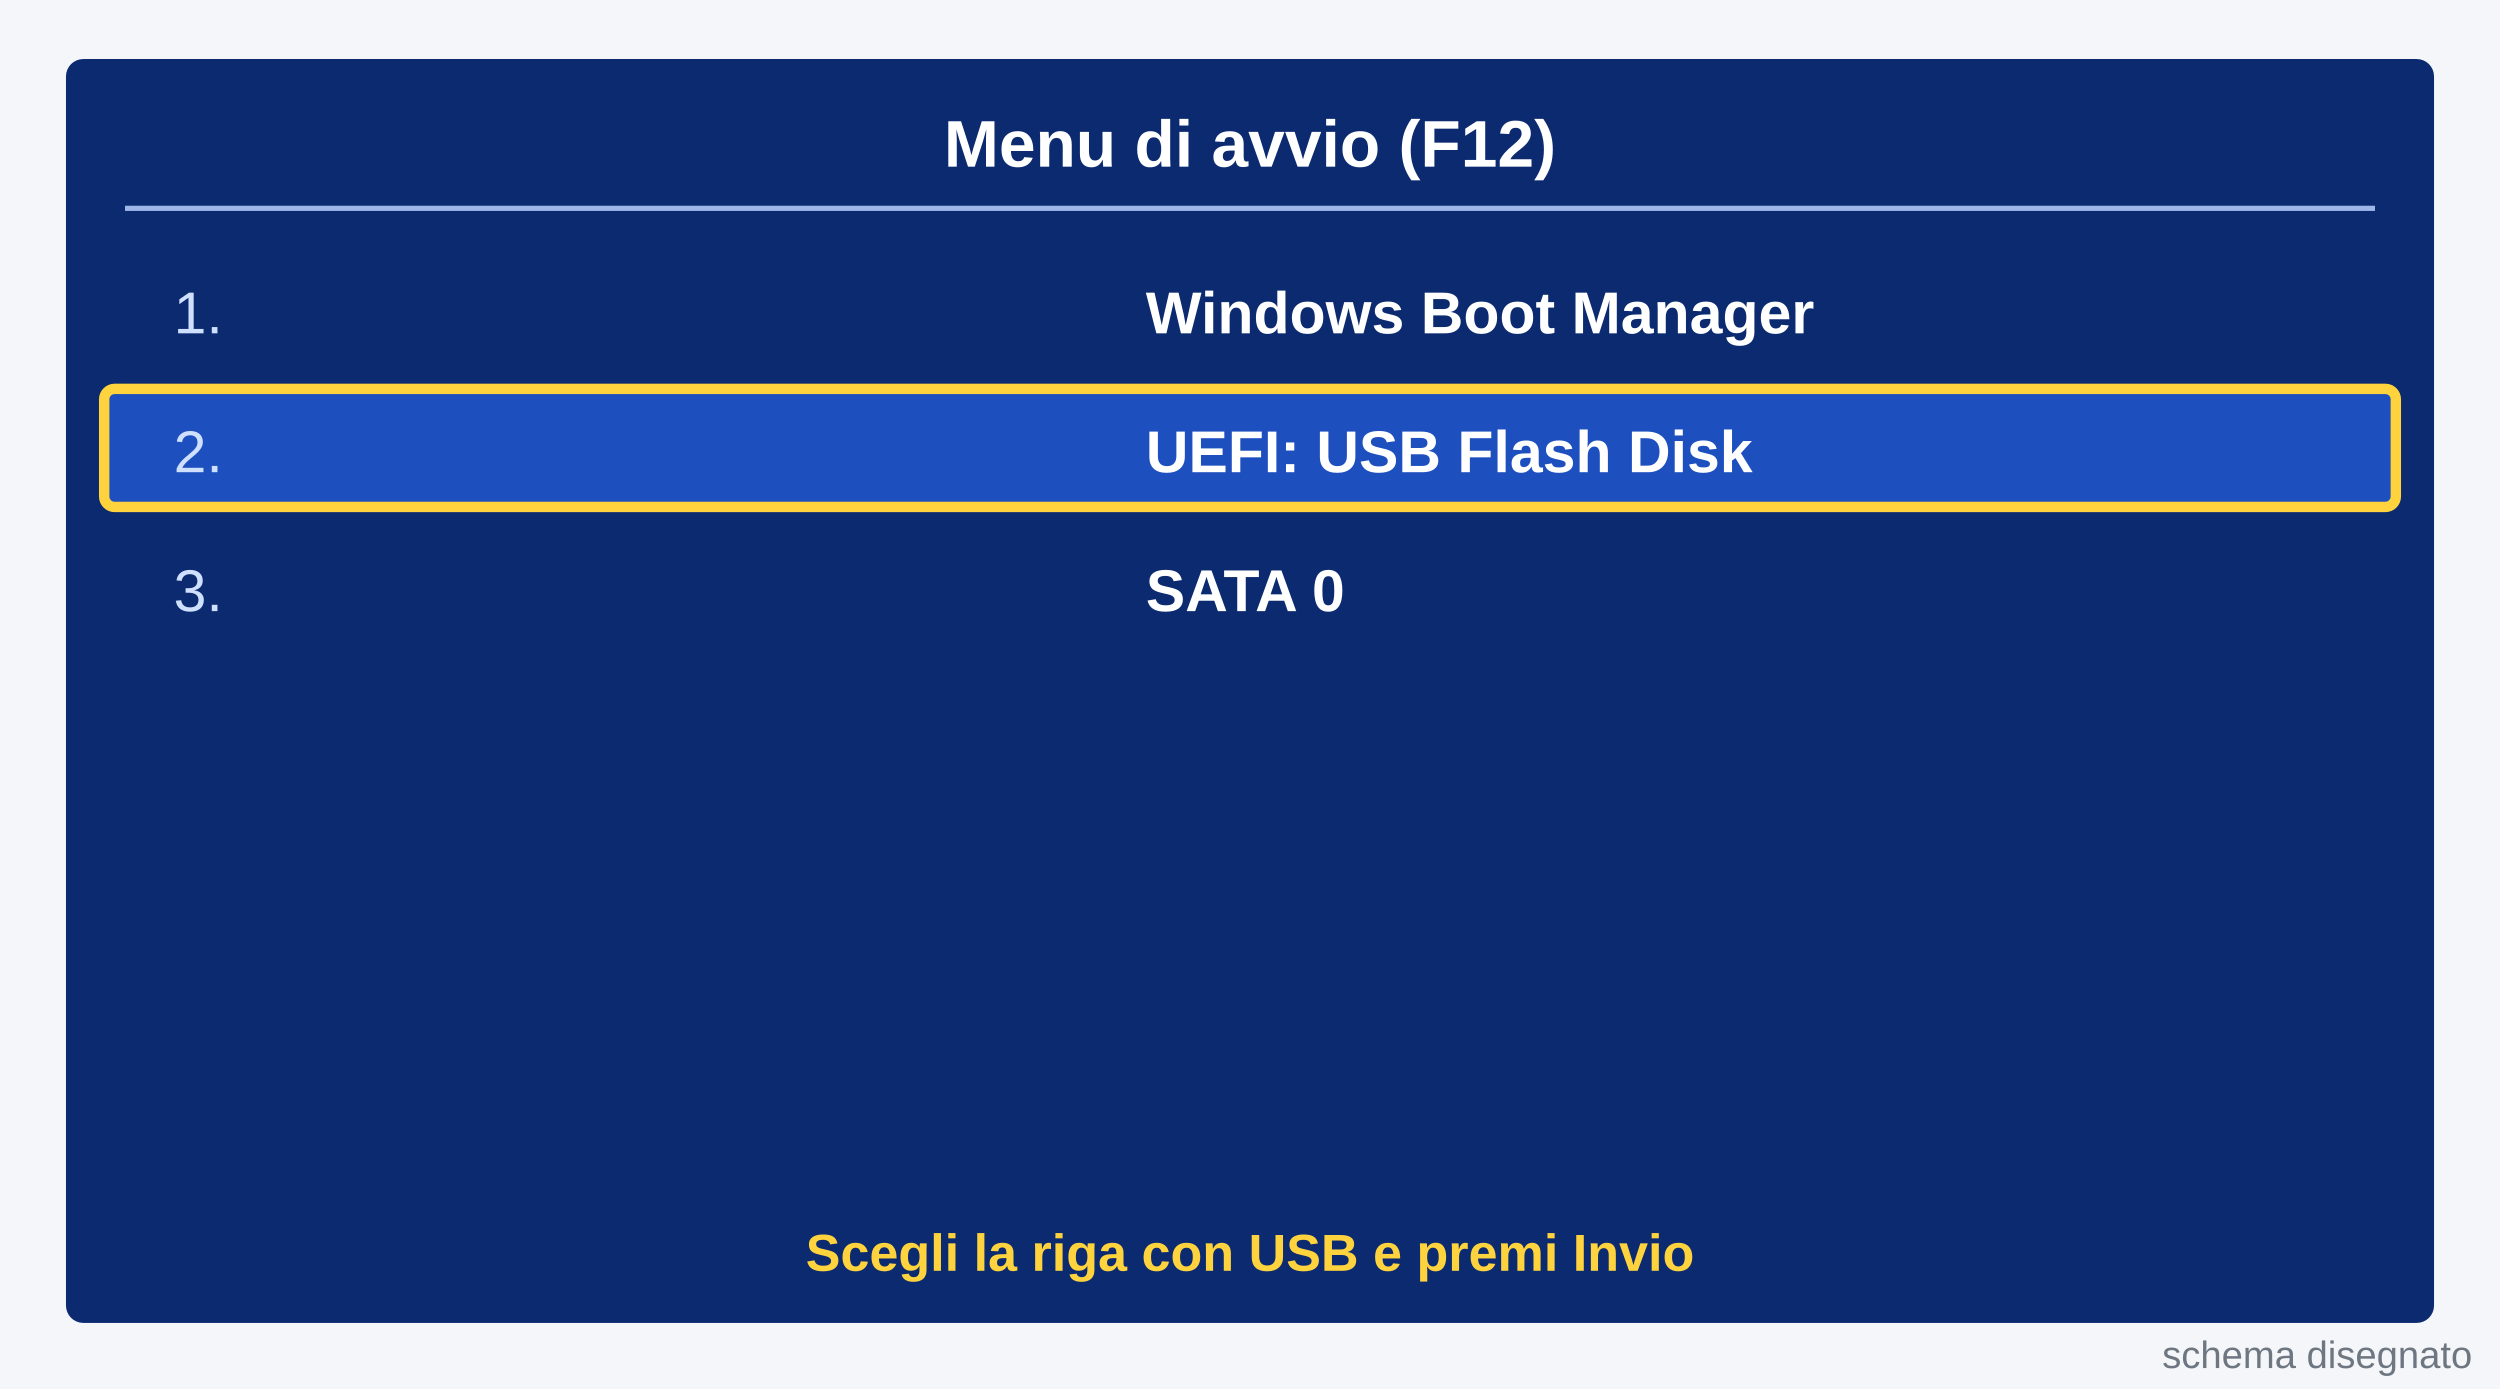
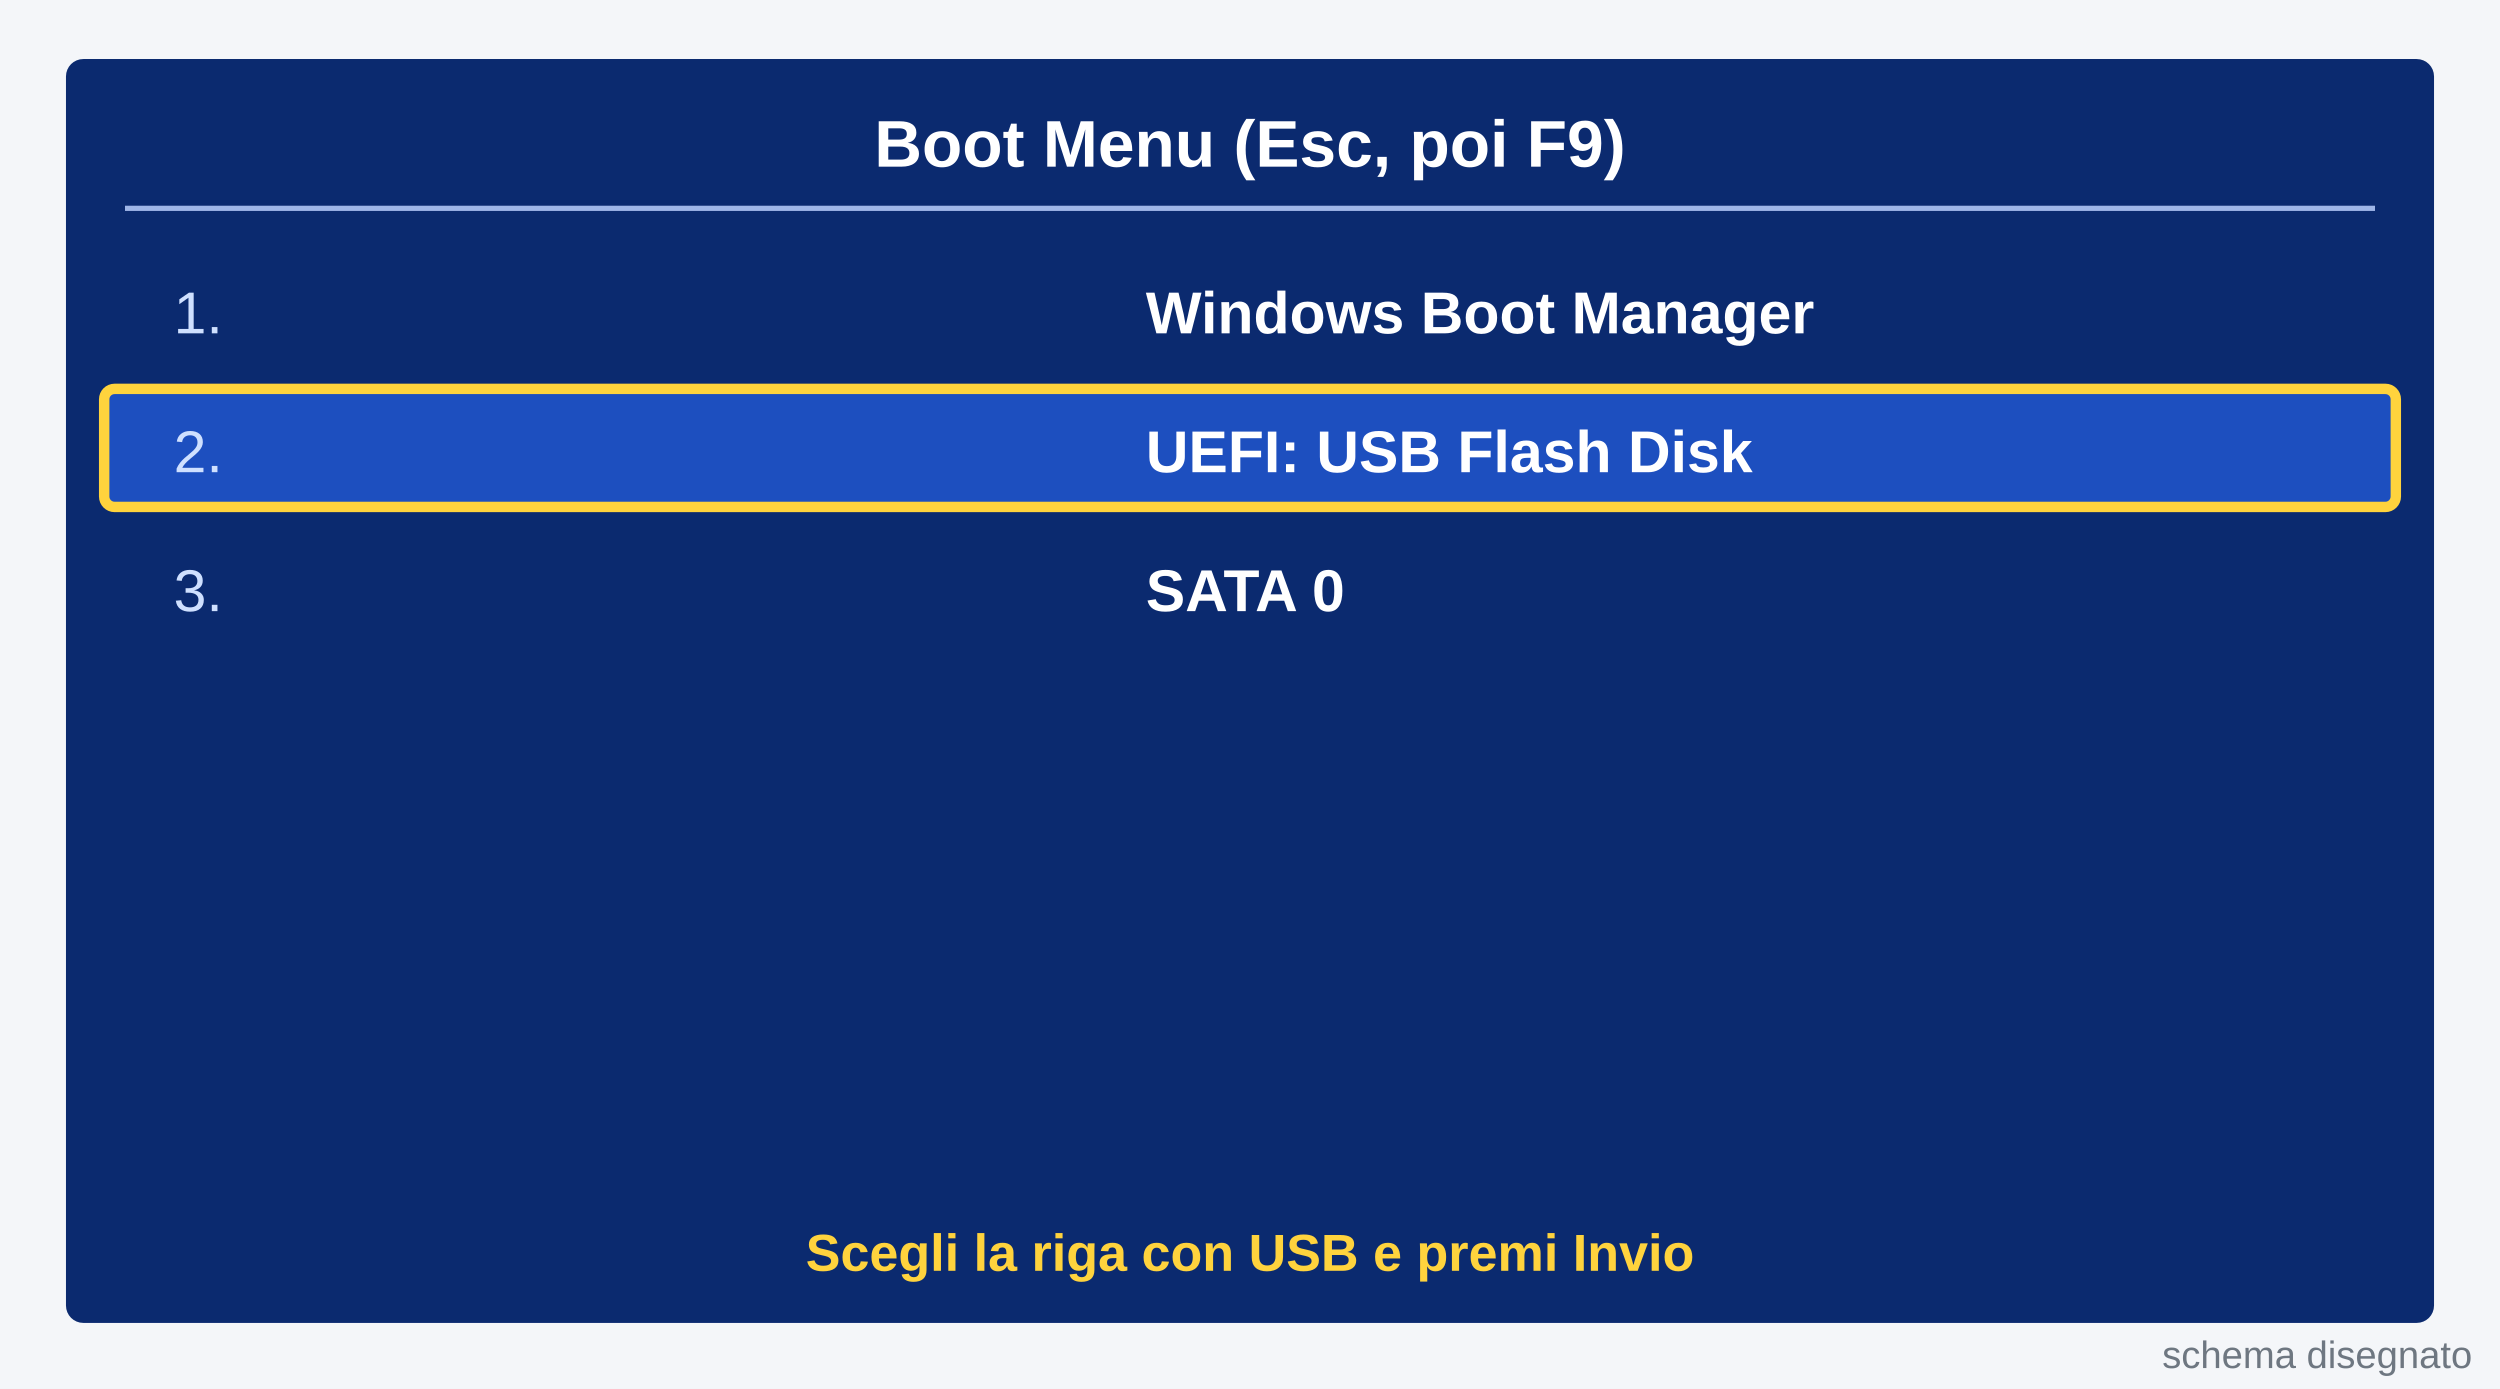
- <svg xmlns="http://www.w3.org/2000/svg" viewBox="0 0 720 400" width="720" height="400" role="img" aria-label="Menu di avvio (F12)" font-family="Segoe UI, Arial, sans-serif">
+ <svg xmlns="http://www.w3.org/2000/svg" viewBox="0 0 720 400" width="720" height="400" role="img" aria-label="Boot Menu (Esc, poi F9)" font-family="Segoe UI, Arial, sans-serif">
  <defs>
    <marker id="fr" viewBox="0 0 10 10" refX="8" refY="5" markerWidth="7" markerHeight="7" orient="auto-start-reverse">
      <path d="M0,0 L10,5 L0,10 z" fill="#c0392b" />
    </marker>
  </defs>
  <rect width="720" height="400" fill="#f4f6f9" />
  <rect x="20" y="18" width="680" height="362" rx="4" fill="#0b2a6f" stroke="#0b2a6f" stroke-width="2" />
-   <text x="360" y="48" font-size="19" fill="#fff" text-anchor="middle" font-weight="700">Menu di avvio (F12)</text>
+   <text x="360" y="48" font-size="19" fill="#fff" text-anchor="middle" font-weight="700">Boot Menu (Esc, poi F9)</text>
  <line x1="36" y1="60" x2="684" y2="60" stroke="#9fb6e8" stroke-width="1.5" />
  <text x="50" y="96" font-size="17" fill="#cfe0ff" text-anchor="start">1.</text>
  <text x="330" y="96" font-size="17" fill="#fff" text-anchor="start" font-weight="700">Windows Boot Manager</text>
  <rect x="30" y="112" width="660" height="34" rx="3" fill="#1d4fbf" stroke="#ffd33d" stroke-width="3" />
  <text x="50" y="136" font-size="17" fill="#cfe0ff" text-anchor="start">2.</text>
  <text x="330" y="136" font-size="17" fill="#fff" text-anchor="start" font-weight="700">UEFI: USB Flash Disk</text>
  <text x="50" y="176" font-size="17" fill="#cfe0ff" text-anchor="start">3.</text>
  <text x="330" y="176" font-size="17" fill="#fff" text-anchor="start" font-weight="700">SATA 0</text>
  <text x="360" y="366" font-size="15" fill="#ffd33d" text-anchor="middle" font-weight="700">Scegli la riga con USB e premi Invio</text>
  <text x="712" y="394" font-size="11" fill="#6e7781" text-anchor="end">schema disegnato</text>
</svg>
